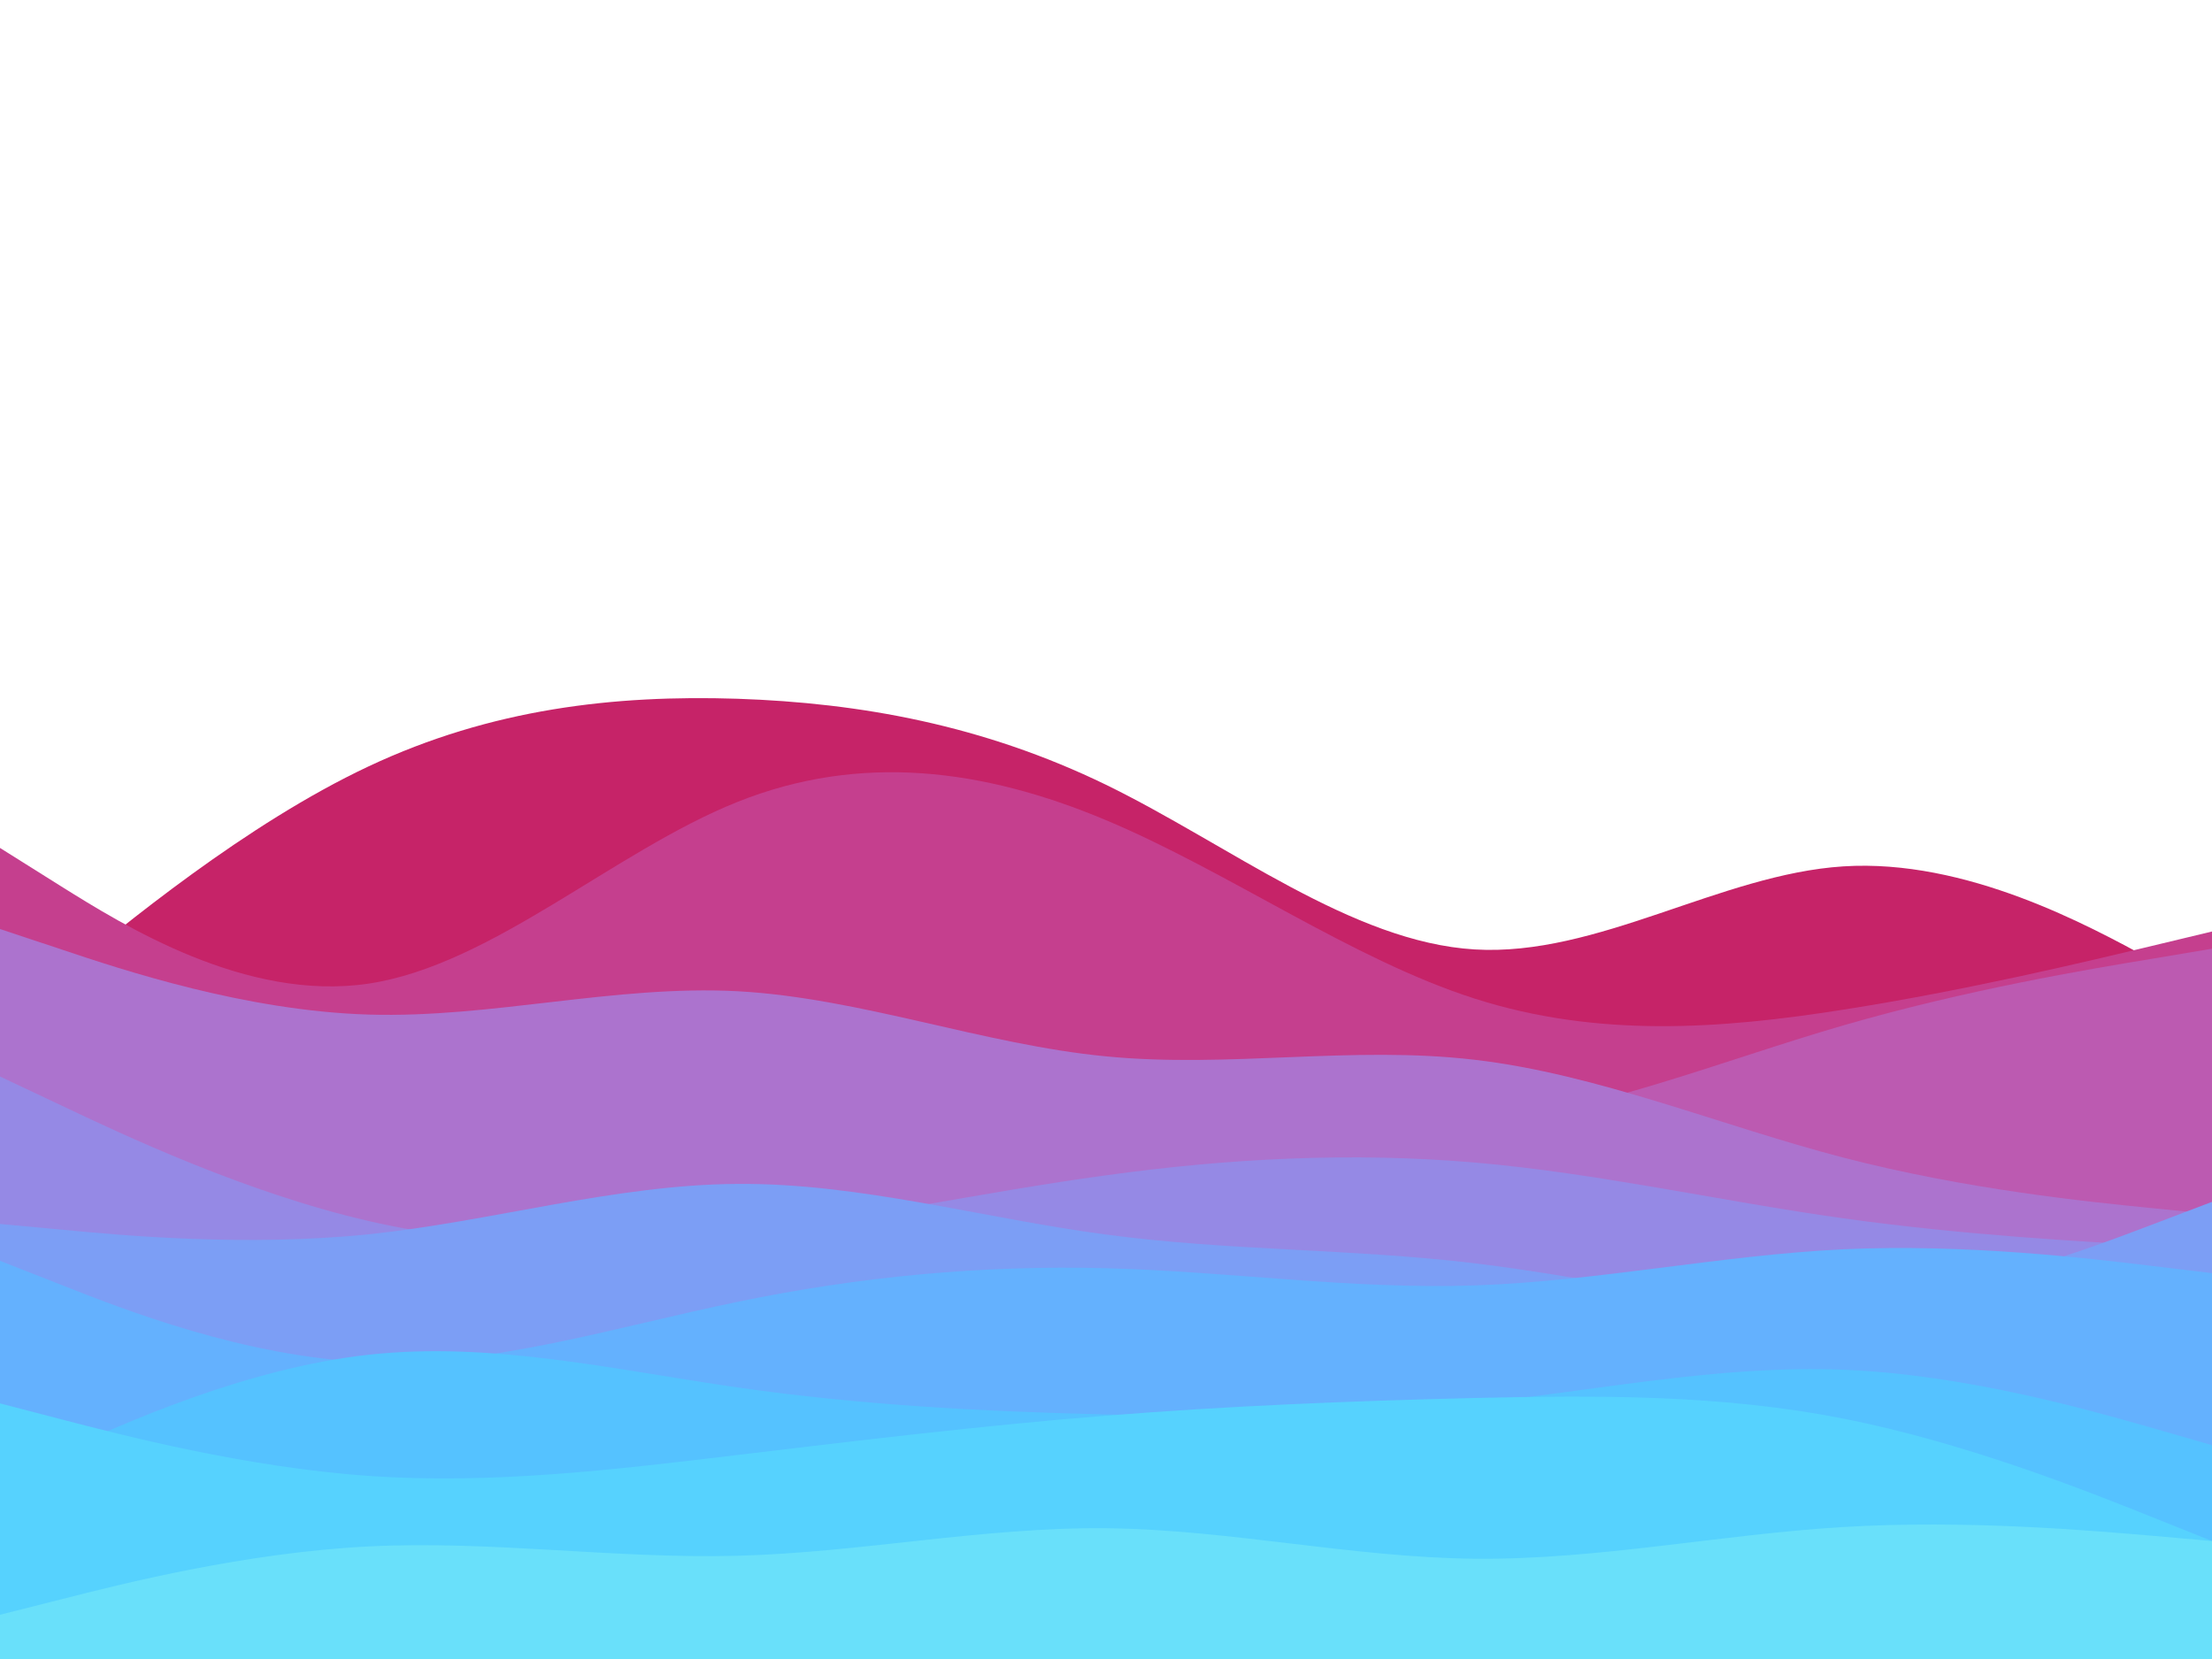
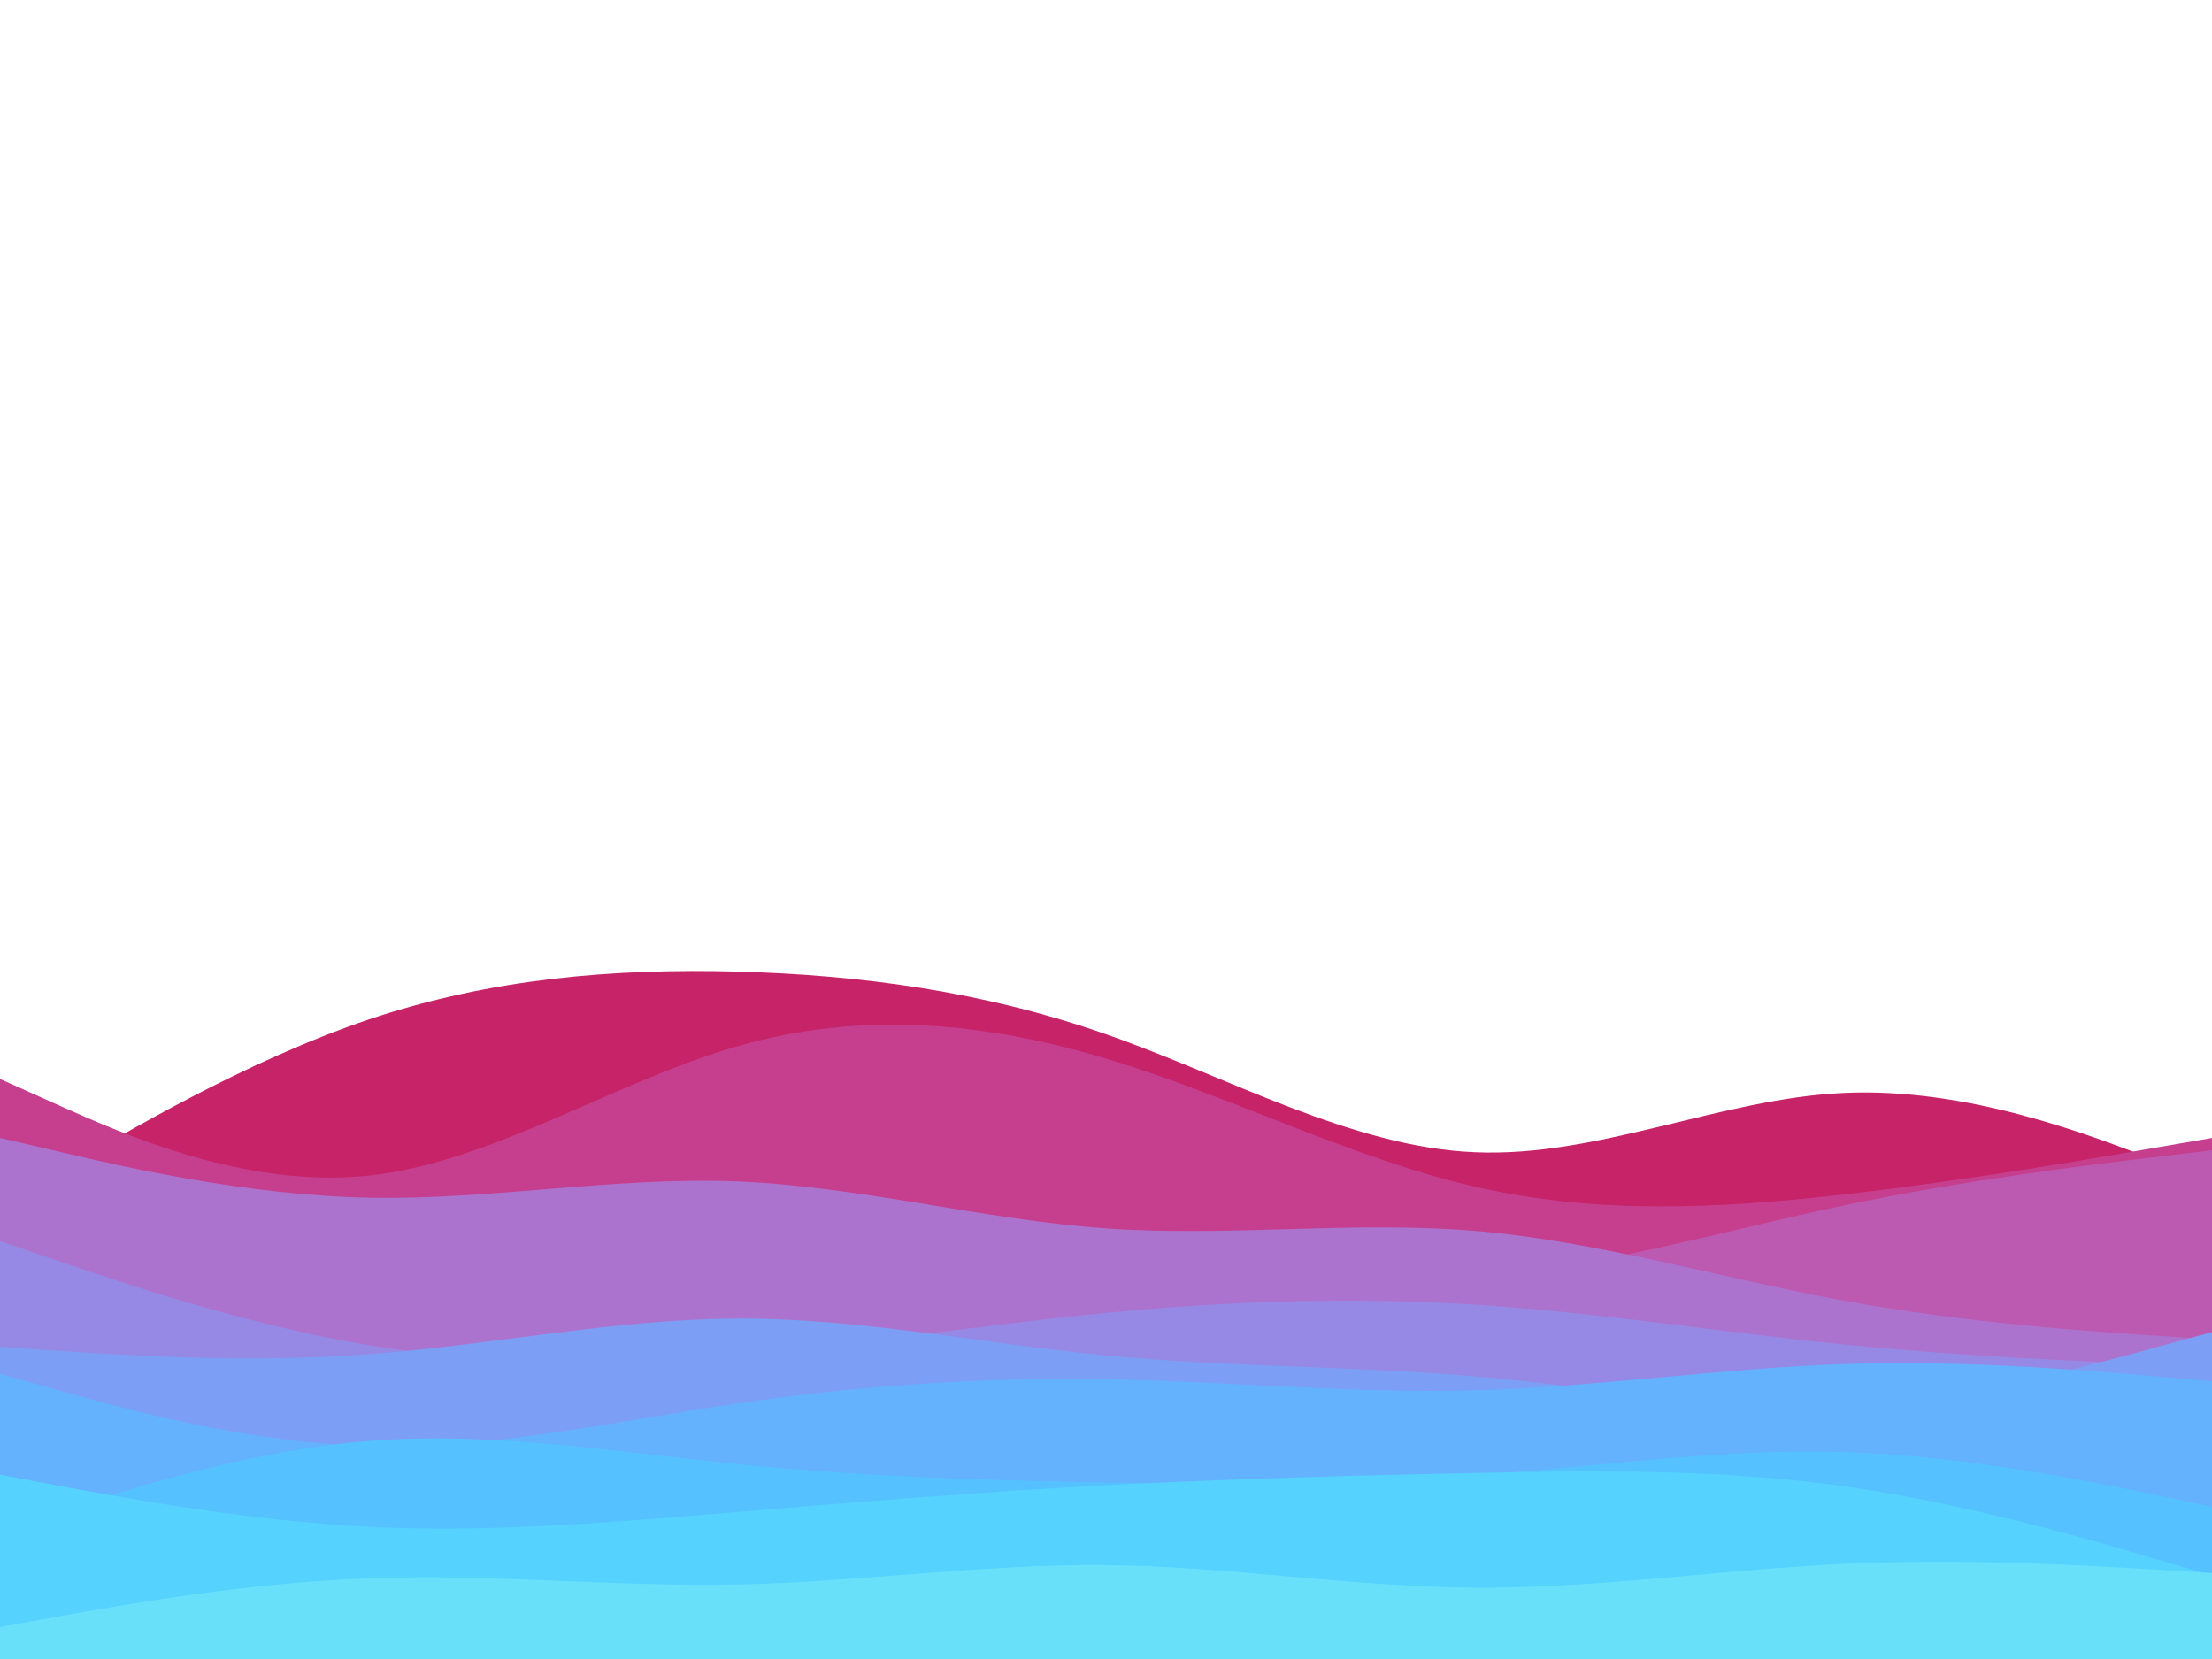
<svg xmlns="http://www.w3.org/2000/svg" id="visual" viewBox="0 0 900 675" width="900" height="675" version="1.1">
-   <path d="M0 418L25 397.3C50 376.7 100 335.3 150 311.8C200 288.3 250 282.7 300 284.3C350 286 400 295 450 319.3C500 343.7 550 383.3 600 386.3C650 389.3 700 355.7 750 352.5C800 349.3 850 376.7 875 390.3L900 404L900 676L875 676C850 676 800 676 750 676C700 676 650 676 600 676C550 676 500 676 450 676C400 676 350 676 300 676C250 676 200 676 150 676C100 676 50 676 25 676L0 676Z" fill="#c62368" />
-   <path d="M0 345L25 360.7C50 376.3 100 407.7 150 400.2C200 392.7 250 346.3 300 326.3C350 306.3 400 312.7 450 333.7C500 354.7 550 390.3 600 406.3C650 422.3 700 418.7 750 410.8C800 403 850 391 875 385L900 379L900 676L875 676C850 676 800 676 750 676C700 676 650 676 600 676C550 676 500 676 450 676C400 676 350 676 300 676C250 676 200 676 150 676C100 676 50 676 25 676L0 676Z" fill="#c53f8e" />
-   <path d="M0 471L25 463.7C50 456.3 100 441.7 150 429C200 416.3 250 405.7 300 407.8C350 410 400 425 450 438C500 451 550 462 600 457.2C650 452.3 700 431.7 750 417.2C800 402.7 850 394.3 875 390.2L900 386L900 676L875 676C850 676 800 676 750 676C700 676 650 676 600 676C550 676 500 676 450 676C400 676 350 676 300 676C250 676 200 676 150 676C100 676 50 676 25 676L0 676Z" fill="#bc5ab1" />
-   <path d="M0 378L25 386.3C50 394.7 100 411.3 150 412.8C200 414.3 250 400.7 300 403.3C350 406 400 425 450 429.8C500 434.7 550 425.3 600 431.2C650 437 700 458 750 471C800 484 850 489 875 491.5L900 494L900 676L875 676C850 676 800 676 750 676C700 676 650 676 600 676C550 676 500 676 450 676C400 676 350 676 300 676C250 676 200 676 150 676C100 676 50 676 25 676L0 676Z" fill="#ac73ce" />
-   <path d="M0 438L25 449.8C50 461.7 100 485.3 150 496.8C200 508.3 250 507.7 300 501.8C350 496 400 485 450 478.2C500 471.3 550 468.7 600 473C650 477.3 700 488.7 750 495.7C800 502.7 850 505.3 875 506.7L900 508L900 676L875 676C850 676 800 676 750 676C700 676 650 676 600 676C550 676 500 676 450 676C400 676 350 676 300 676C250 676 200 676 150 676C100 676 50 676 25 676L0 676Z" fill="#9589e5" />
-   <path d="M0 498L25 500.3C50 502.7 100 507.3 150 502.2C200 497 250 482 300 481.7C350 481.3 400 495.7 450 502.3C500 509 550 508 600 514C650 520 700 533 750 530C800 527 850 508 875 498.5L900 489L900 676L875 676C850 676 800 676 750 676C700 676 650 676 600 676C550 676 500 676 450 676C400 676 350 676 300 676C250 676 200 676 150 676C100 676 50 676 25 676L0 676Z" fill="#7c9ef5" />
-   <path d="M0 513L25 522.8C50 532.7 100 552.3 150 554.2C200 556 250 540 300 529.7C350 519.3 400 514.7 450 516C500 517.3 550 524.7 600 523C650 521.3 700 510.7 750 508.3C800 506 850 512 875 515L900 518L900 676L875 676C850 676 800 676 750 676C700 676 650 676 600 676C550 676 500 676 450 676C400 676 350 676 300 676C250 676 200 676 150 676C100 676 50 676 25 676L0 676Z" fill="#64b1fe" />
-   <path d="M0 602L25 590.7C50 579.3 100 556.7 150 551.2C200 545.7 250 557.3 300 564.5C350 571.7 400 574.3 450 575.5C500 576.7 550 576.3 600 571C650 565.7 700 555.3 750 557.3C800 559.3 850 573.7 875 580.8L900 588L900 676L875 676C850 676 800 676 750 676C700 676 650 676 600 676C550 676 500 676 450 676C400 676 350 676 300 676C250 676 200 676 150 676C100 676 50 676 25 676L0 676Z" fill="#55c2ff" />
-   <path d="M0 571L25 577.5C50 584 100 597 150 600.5C200 604 250 598 300 592C350 586 400 580 450 576C500 572 550 570 600 568.8C650 567.7 700 567.3 750 577.2C800 587 850 607 875 617L900 627L900 676L875 676C850 676 800 676 750 676C700 676 650 676 600 676C550 676 500 676 450 676C400 676 350 676 300 676C250 676 200 676 150 676C100 676 50 676 25 676L0 676Z" fill="#56d2fe" />
-   <path d="M0 657L25 650.7C50 644.3 100 631.7 150 629.2C200 626.7 250 634.3 300 633C350 631.7 400 621.3 450 621.8C500 622.3 550 633.7 600 634.2C650 634.7 700 624.3 750 621.3C800 618.3 850 622.7 875 624.8L900 627L900 676L875 676C850 676 800 676 750 676C700 676 650 676 600 676C550 676 500 676 450 676C400 676 350 676 300 676C250 676 200 676 150 676C100 676 50 676 25 676L0 676Z" fill="#69e0fa" />
+   <path d="M0 491L25 476.2C50 461.3 100 431.7 150 414.8C200 398 250 394 300 395.3C350 396.7 400 403.3 450 420.8C500 438.3 550 466.7 600 468.8C650 471 700 447 750 444.7C800 442.3 850 461.7 875 471.3L900 481L900 676L875 676C850 676 800 676 750 676C700 676 650 676 600 676C550 676 500 676 450 676C400 676 350 676 300 676C250 676 200 676 150 676C100 676 50 676 25 676L0 676Z" fill="#c62368" />
+   <path d="M0 439L25 450.2C50 461.3 100 483.7 150 478.3C200 473 250 440 300 425.7C350 411.3 400 415.7 450 430.7C500 445.7 550 471.3 600 482.8C650 494.3 700 491.7 750 486C800 480.3 850 471.7 875 467.3L900 463L900 676L875 676C850 676 800 676 750 676C700 676 650 676 600 676C550 676 500 676 450 676C400 676 350 676 300 676C250 676 200 676 150 676C100 676 50 676 25 676L0 676Z" fill="#c53f8e" />
+   <path d="M0 529L25 523.8C50 518.7 100 508.3 150 499.2C200 490 250 482 300 483.5C350 485 400 496 450 505.5C500 515 550 523 600 519.5C650 516 700 501 750 490.5C800 480 850 474 875 471L900 468L900 676L875 676C850 676 800 676 750 676C700 676 650 676 600 676C550 676 500 676 450 676C400 676 350 676 300 676C250 676 200 676 150 676C100 676 50 676 25 676L0 676Z" fill="#bc5ab1" />
+   <path d="M0 463L25 468.8C50 474.7 100 486.3 150 487.3C200 488.3 250 478.7 300 480.7C350 482.7 400 496.3 450 499.8C500 503.3 550 496.7 600 500.8C650 505 700 520 750 529.2C800 538.3 850 541.7 875 543.3L900 545L900 676L875 676C850 676 800 676 750 676C700 676 650 676 600 676C550 676 500 676 450 676C400 676 350 676 300 676C250 676 200 676 150 676C100 676 50 676 25 676L0 676Z" fill="#ac73ce" />
+   <path d="M0 505L25 513.5C50 522 100 539 150 547.3C200 555.7 250 555.3 300 551.2C350 547 400 539 450 534.2C500 529.3 550 527.7 600 530.8C650 534 700 542 750 547C800 552 850 554 875 555L900 556L900 676L875 676C850 676 800 676 750 676C700 676 650 676 600 676C550 676 500 676 450 676C400 676 350 676 300 676C250 676 200 676 150 676C100 676 50 676 25 676L0 676Z" fill="#9589e5" />
+   <path d="M0 548L25 549.7C50 551.3 100 554.7 150 551C200 547.3 250 536.7 300 536.5C350 536.3 400 546.7 450 551.5C500 556.3 550 555.7 600 560C650 564.3 700 573.7 750 571.5C800 569.3 850 555.7 875 548.8L900 542L900 676L875 676C850 676 800 676 750 676C700 676 650 676 600 676C550 676 500 676 450 676C400 676 350 676 300 676C250 676 200 676 150 676C100 676 50 676 25 676L0 676Z" fill="#7c9ef5" />
+   <path d="M0 559L25 566C50 573 100 587 150 588.3C200 589.7 250 578.3 300 571C350 563.7 400 560.3 450 561.2C500 562 550 567 600 565.7C650 564.3 700 556.7 750 555C800 553.3 850 557.7 875 559.8L900 562L900 676L875 676C850 676 800 676 750 676C700 676 650 676 600 676C550 676 500 676 450 676C400 676 350 676 300 676C250 676 200 676 150 676C100 676 50 676 25 676L0 676Z" fill="#64b1fe" />
+   <path d="M0 623L25 614.8C50 606.7 100 590.3 150 586.3C200 582.3 250 590.7 300 595.7C350 600.7 400 602.3 450 603.2C500 604 550 604 600 600.3C650 596.7 700 589.3 750 590.8C800 592.3 850 602.7 875 607.8L900 613L900 676L875 676C850 676 800 676 750 676C700 676 650 676 600 676C550 676 500 676 450 676C400 676 350 676 300 676C250 676 200 676 150 676C100 676 50 676 25 676L0 676Z" fill="#55c2ff" />
+   <path d="M0 600L25 604.7C50 609.3 100 618.7 150 621.2C200 623.7 250 619.3 300 615.2C350 611 400 607 450 604.3C500 601.7 550 600.3 600 599.3C650 598.3 700 597.7 750 604.7C800 611.7 850 626.3 875 633.7L900 641L900 676L875 676C850 676 800 676 750 676C700 676 650 676 600 676C550 676 500 676 450 676C400 676 350 676 300 676C250 676 200 676 150 676C100 676 50 676 25 676L0 676Z" fill="#56d2fe" />
+   <path d="M0 662L25 657.5C50 653 100 644 150 642.2C200 640.3 250 645.7 300 644.7C350 643.7 400 636.3 450 636.8C500 637.3 550 645.7 600 646C650 646.3 700 638.7 750 636.3C800 634 850 637 875 638.5L900 640L900 676L875 676C850 676 800 676 750 676C700 676 650 676 600 676C550 676 500 676 450 676C400 676 350 676 300 676C250 676 200 676 150 676C100 676 50 676 25 676L0 676Z" fill="#69e0fa" />
</svg>
